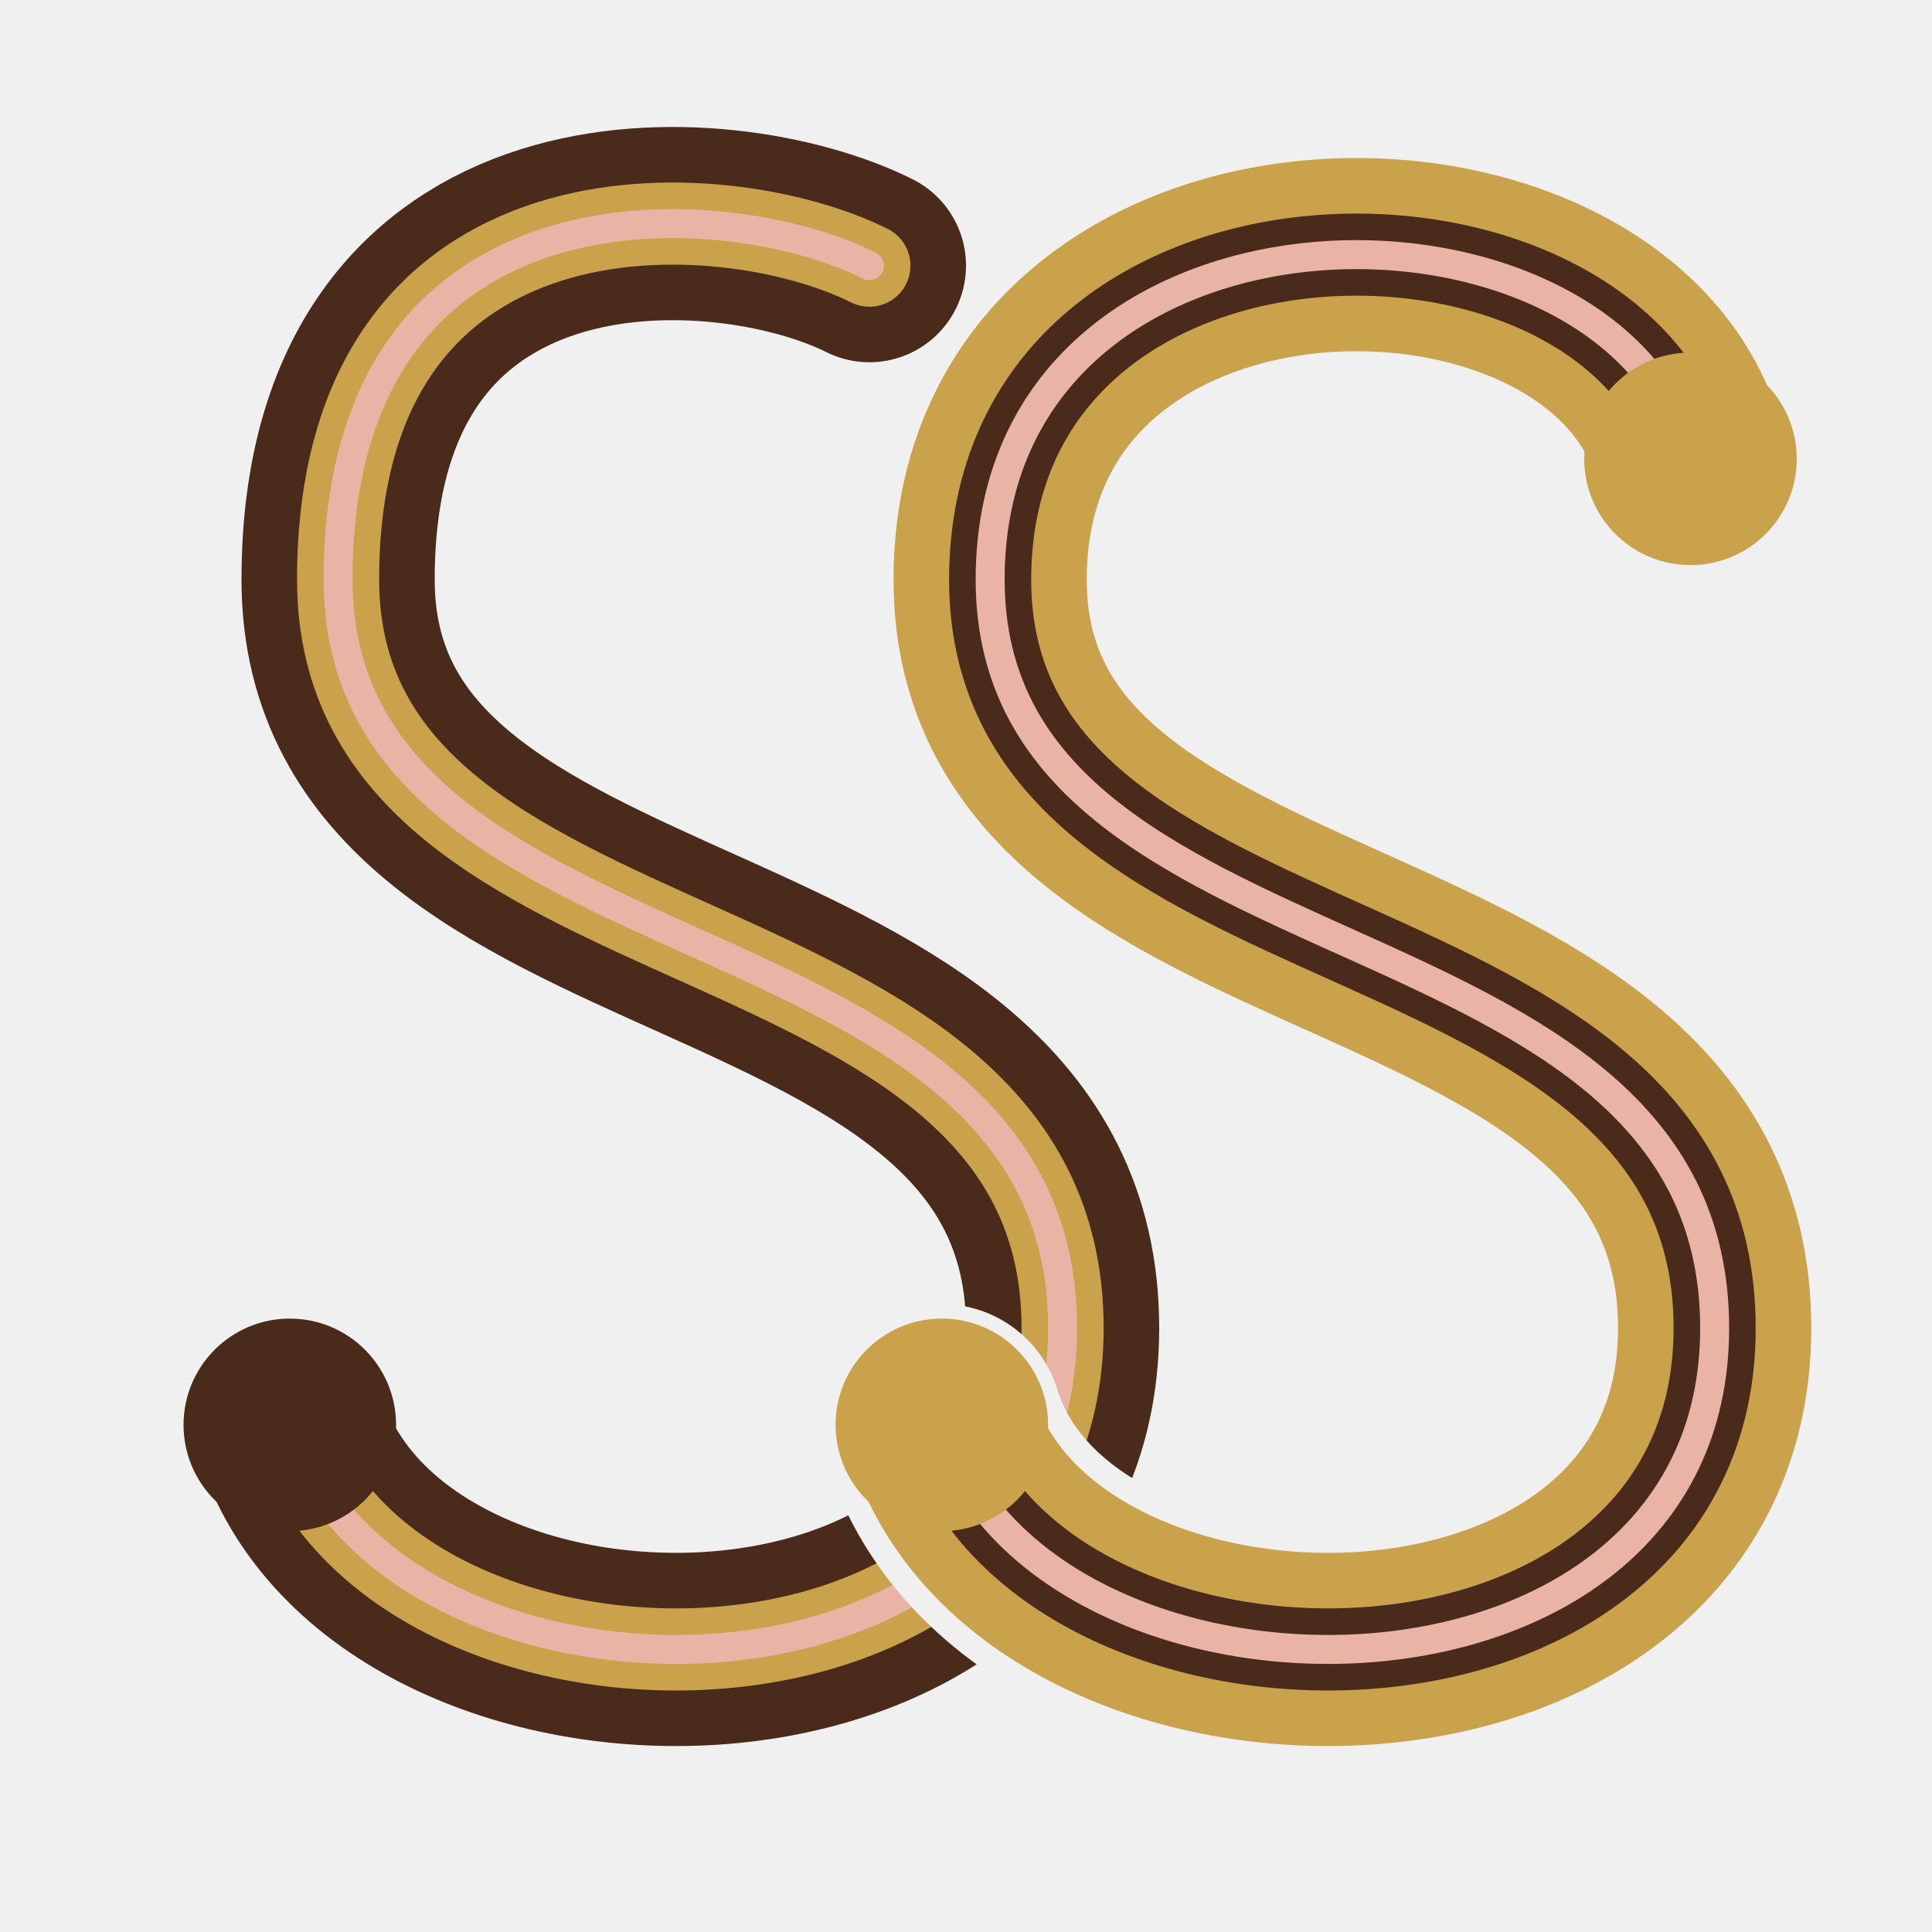
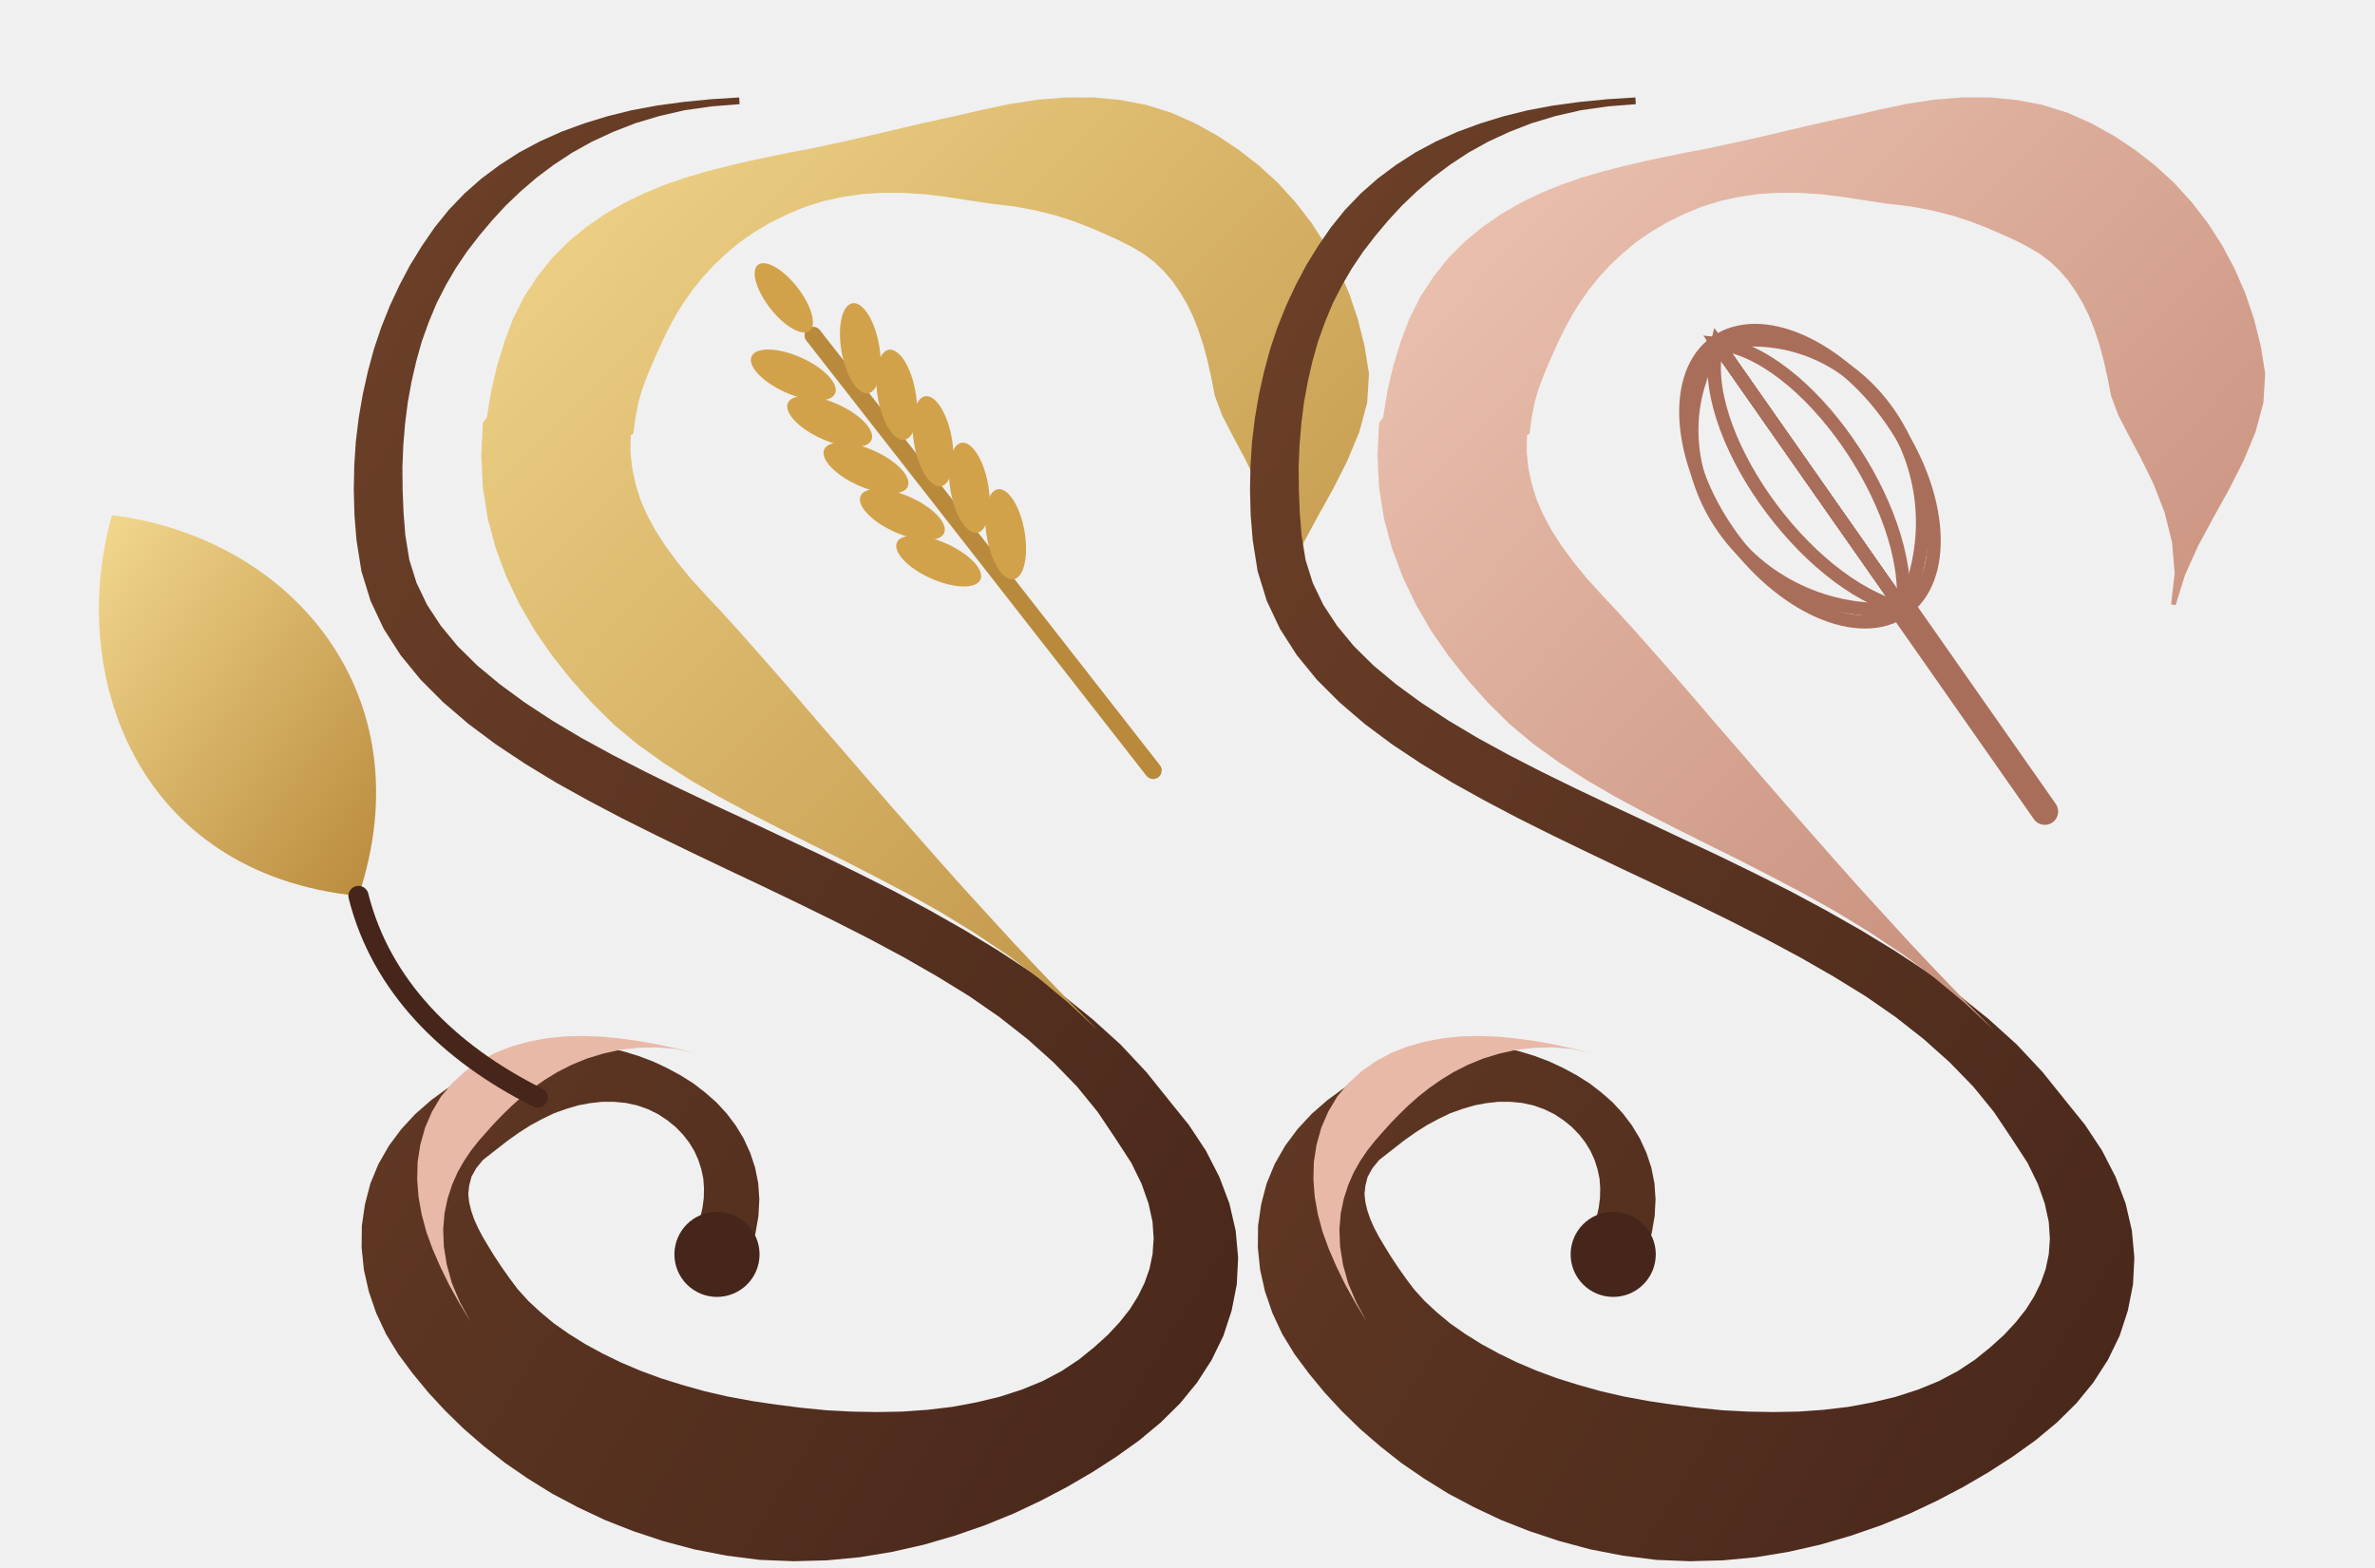
- <svg xmlns="http://www.w3.org/2000/svg" viewBox="0 0 80 80" width="80" height="80" role="img" aria-label="El horno de Sara">
+ <svg xmlns="http://www.w3.org/2000/svg" viewBox="0 0 106 70" width="121.143" height="80" role="img" aria-label="El horno de Sara">
  <defs>
-     <mask id="logo-mask-0" maskUnits="userSpaceOnUse" x="0" y="0" width="80" height="80">
-       <rect width="80" height="80" fill="#fff" />
-       <path fill="none" stroke-linecap="round" stroke-linejoin="round" d="M43 19C40 7 14 7 14 24C14 41 44 37 44 55C44 72 16 72 12 59" stroke="#000" stroke-width="10" transform="translate(27 0)" />
-     </mask>
+     <linearGradient id="logo0-gold" x1="0" y1="0" x2="1" y2="1">
+       <stop offset="0" stop-color="#f2d88e" />
+       <stop offset="1" stop-color="#b98a3c" />
+     </linearGradient>
+     <linearGradient id="logo0-rose" x1="0" y1="0" x2="1" y2="1">
+       <stop offset="0" stop-color="#efc7b6" />
+       <stop offset="1" stop-color="#bf8470" />
+     </linearGradient>
+     <linearGradient id="logo0-cocoa" x1="0" y1="0" x2="1" y2="1">
+       <stop offset="0" stop-color="#6e4128" />
+       <stop offset="1" stop-color="#46261a" />
+     </linearGradient>
  </defs>
-   <g mask="url(#logo-mask-0)">
-     <path fill="none" stroke-linecap="round" stroke-linejoin="round" d="M36 11C30 8 14 7 14 24C14 41 44 37 44 55C44 72 16 72 12 59" stroke="#4a2a1a" stroke-width="8" />
-     <path fill="none" stroke-linecap="round" stroke-linejoin="round" d="M36 11C30 8 14 7 14 24C14 41 44 37 44 55C44 72 16 72 12 59" stroke="#c9a24b" stroke-width="3.4" />
-     <path fill="none" stroke-linecap="round" stroke-linejoin="round" d="M36 11C30 8 14 7 14 24C14 41 44 37 44 55C44 72 16 72 12 59" stroke="#e9b4a6" stroke-width="1.2" />
-     <circle cx="12" cy="59" r="4.4" fill="#4a2a1a" />
-   </g>
-   <g transform="translate(27 0)">
-     <path fill="none" stroke-linecap="round" stroke-linejoin="round" d="M43 19C40 7 14 7 14 24C14 41 44 37 44 55C44 72 16 72 12 59" stroke="#c9a24b" stroke-width="8" />
-     <path fill="none" stroke-linecap="round" stroke-linejoin="round" d="M43 19C40 7 14 7 14 24C14 41 44 37 44 55C44 72 16 72 12 59" stroke="#4a2a1a" stroke-width="3.4" />
-     <path fill="none" stroke-linecap="round" stroke-linejoin="round" d="M43 19C40 7 14 7 14 24C14 41 44 37 44 55C44 72 16 72 12 59" stroke="#e9b4a6" stroke-width="1.2" />
-     <circle cx="43" cy="19" r="4.4" fill="#c9a24b" />
-     <circle cx="12" cy="59" r="4.4" fill="#c9a24b" />
+   <g transform="translate(6 0)">
+     <g transform="translate(7 2)">
+       <path d="M19.99 2.35L18.73 2.43L17.51 2.55L16.33 2.71L15.20 2.92L14.11 3.19L13.07 3.51L12.06 3.88L11.10 4.31L10.18 4.80L9.31 5.36L8.49 5.97L7.73 6.64L7.03 7.37L6.40 8.15L5.83 8.98L5.30 9.84L4.83 10.73L4.40 11.65L4.02 12.60L3.69 13.58L3.42 14.58L3.19 15.61L3.01 16.65L2.88 17.72L2.81 18.80L2.79 19.89L2.82 21.00L2.91 22.11L3.13 23.50L3.54 24.83L4.13 26.08L4.88 27.25L5.77 28.34L6.79 29.36L7.91 30.32L9.13 31.23L10.44 32.10L11.82 32.94L13.26 33.74L14.76 34.53L16.30 35.30L17.87 36.06L19.46 36.82L21.07 37.58L22.67 38.35L24.26 39.13L25.83 39.93L27.36 40.75L28.84 41.60L30.27 42.48L31.61 43.41L32.87 44.40L34.02 45.43L35.07 46.51L35.99 47.64L36.78 48.82L37.49 49.91L37.95 50.85L38.26 51.73L38.44 52.55L38.49 53.30L38.44 54.00L38.30 54.66L38.08 55.28L37.79 55.87L37.42 56.46L36.97 57.03L36.44 57.60L35.83 58.15L35.15 58.70L34.38 59.21L33.53 59.66L32.60 60.04L31.61 60.36L30.57 60.61L29.49 60.81L28.39 60.94L27.27 61.02L26.14 61.04L25.01 61.02L23.88 60.96L22.77 60.85L21.66 60.71L20.58 60.55L19.49 60.35L18.45 60.11L17.45 59.83L16.49 59.53L15.57 59.19L14.70 58.82L13.88 58.42L13.11 58.00L12.39 57.55L11.72 57.08L11.12 56.58L10.58 56.08L10.11 55.56L9.72 55.04L9.37 54.54L9.06 54.07L8.79 53.63L8.54 53.21L8.33 52.81L8.16 52.43L8.03 52.05L7.94 51.68L7.90 51.31L7.94 50.93L8.04 50.54L8.25 50.16L8.55 49.79L8.97 49.46L9.65 48.93L10.17 48.56L10.69 48.23L11.21 47.95L11.73 47.70L12.26 47.51L12.80 47.35L13.33 47.25L13.87 47.19L14.41 47.19L14.93 47.24L15.44 47.35L15.92 47.52L16.37 47.74L16.78 48.01L17.15 48.31L17.48 48.65L17.76 49.01L17.99 49.39L18.17 49.79L18.30 50.20L18.39 50.62L18.42 51.05L18.41 51.49L18.35 51.94L18.24 52.41L18.07 52.90L17.84 53.42L20.16 54.58L20.49 53.82L20.72 53.05L20.85 52.29L20.89 51.54L20.84 50.82L20.70 50.12L20.48 49.46L20.19 48.83L19.84 48.25L19.44 47.72L18.98 47.22L18.48 46.78L17.95 46.37L17.38 46.01L16.77 45.68L16.15 45.39L15.49 45.14L14.80 44.93L14.08 44.76L13.33 44.66L12.55 44.62L11.75 44.64L10.93 44.75L10.10 44.94L9.27 45.22L8.45 45.60L7.65 46.08L7.03 46.54L6.25 47.11L5.54 47.73L4.91 48.41L4.36 49.15L3.89 49.97L3.53 50.84L3.29 51.76L3.15 52.72L3.14 53.70L3.24 54.68L3.46 55.66L3.79 56.62L4.23 57.56L4.78 58.46L5.42 59.32L6.12 60.17L6.88 60.99L7.70 61.79L8.59 62.56L9.54 63.31L10.56 64.01L11.64 64.68L12.79 65.29L14.00 65.86L15.27 66.36L16.60 66.80L17.98 67.17L19.42 67.45L20.92 67.64L22.42 67.70L23.91 67.66L25.38 67.52L26.83 67.28L28.24 66.96L29.61 66.56L30.94 66.10L32.22 65.58L33.45 65.00L34.63 64.38L35.76 63.72L36.83 63.03L37.85 62.30L38.80 61.51L39.67 60.65L40.43 59.72L41.08 58.71L41.60 57.64L41.97 56.51L42.20 55.34L42.26 54.15L42.15 52.94L41.87 51.73L41.42 50.54L40.82 49.37L40.06 48.22L39.22 47.18L38.17 45.87L37.02 44.64L35.76 43.50L34.43 42.43L33.03 41.41L31.57 40.45L30.06 39.53L28.51 38.65L26.93 37.80L25.32 36.99L23.70 36.20L22.08 35.44L20.47 34.68L18.88 33.94L17.32 33.20L15.81 32.46L14.35 31.71L12.96 30.95L11.65 30.17L10.43 29.37L9.31 28.55L8.30 27.71L7.42 26.84L6.67 25.93L6.06 25.00L5.59 24.02L5.27 23.00L5.09 21.89L5.01 20.87L4.97 19.86L4.96 18.86L5.00 17.88L5.08 16.91L5.20 15.96L5.37 15.03L5.58 14.12L5.83 13.23L6.14 12.37L6.49 11.53L6.90 10.73L7.35 9.96L7.85 9.22L8.39 8.52L8.97 7.83L9.58 7.17L10.24 6.54L10.95 5.93L11.71 5.36L12.53 4.82L13.41 4.33L14.36 3.89L15.36 3.50L16.43 3.18L17.56 2.92L18.76 2.75L20.01 2.65Z" fill="url(#logo0-cocoa)" />
+       <path d="M44.10 25.02L44.52 23.67L45.10 22.38L45.78 21.12L46.48 19.86L47.13 18.58L47.67 17.28L48.02 15.97L48.10 14.68L47.90 13.44L47.60 12.24L47.21 11.09L46.73 9.99L46.17 8.94L45.54 7.96L44.83 7.04L44.05 6.18L43.20 5.40L42.30 4.70L41.34 4.06L40.33 3.50L39.27 3.03L38.15 2.68L36.98 2.46L35.79 2.35L34.57 2.35L33.33 2.45L32.08 2.64L30.81 2.91L29.99 3.10L28.99 3.32L28.00 3.54L27.02 3.77L26.05 4.00L25.09 4.22L24.14 4.43L23.20 4.63L22.25 4.81L21.32 5.00L20.38 5.20L19.45 5.42L18.52 5.66L17.59 5.93L16.67 6.25L15.77 6.62L14.88 7.05L14.01 7.55L13.17 8.13L12.38 8.78L11.64 9.52L10.98 10.35L10.39 11.25L9.90 12.23L9.51 13.27L9.18 14.35L8.92 15.47L8.73 16.64L8.55 16.88L8.48 18.33L8.55 19.76L8.77 21.15L9.13 22.49L9.61 23.77L10.20 25.00L10.88 26.17L11.65 27.28L12.50 28.35L13.41 29.37L14.39 30.34L15.47 31.24L16.63 32.07L17.85 32.85L19.13 33.59L20.45 34.30L21.82 35.00L23.22 35.70L24.65 36.41L26.09 37.15L27.55 37.92L29.01 38.74L30.46 39.63L31.90 40.59L33.31 41.63L34.68 42.77L36.00 44.00L36.00 44.00L34.73 42.71L33.50 41.43L32.29 40.15L31.11 38.86L29.95 37.59L28.82 36.32L27.72 35.07L26.64 33.84L25.59 32.63L24.58 31.46L23.59 30.32L22.65 29.22L21.74 28.17L20.87 27.18L20.05 26.25L19.26 25.38L18.51 24.58L17.82 23.82L17.21 23.07L16.69 22.36L16.24 21.66L15.87 20.97L15.58 20.30L15.37 19.62L15.22 18.93L15.14 18.21L15.15 17.43L15.27 17.36L15.36 16.65L15.49 15.98L15.67 15.35L15.89 14.77L16.12 14.22L16.36 13.68L16.61 13.13L16.88 12.59L17.18 12.04L17.53 11.48L17.92 10.93L18.36 10.38L18.86 9.84L19.41 9.32L20.01 8.82L20.67 8.36L21.38 7.94L22.13 7.57L22.92 7.24L23.75 6.98L24.61 6.79L25.49 6.66L26.40 6.61L27.31 6.61L28.24 6.67L29.16 6.78L30.08 6.92L31.19 7.09L32.23 7.21L33.20 7.39L34.09 7.61L34.90 7.87L35.63 8.15L36.30 8.44L36.92 8.72L37.49 9.01L38.02 9.32L38.50 9.68L38.93 10.09L39.31 10.53L39.65 11.02L39.96 11.54L40.24 12.11L40.48 12.72L40.70 13.38L40.89 14.09L41.06 14.85L41.22 15.67L41.54 16.53L42.02 17.46L42.57 18.49L43.13 19.64L43.61 20.88L43.94 22.20L44.06 23.58L43.90 24.98Z" fill="url(#logo0-gold)" />
+       <path d="M8.00 57.00L7.53 56.14L7.17 55.29L6.94 54.46L6.81 53.65L6.78 52.88L6.84 52.16L6.98 51.50L7.18 50.89L7.42 50.34L7.71 49.83L8.02 49.37L8.36 48.94L8.71 48.54L9.07 48.14L9.45 47.75L9.86 47.35L10.30 46.96L10.78 46.58L11.31 46.21L11.88 45.86L12.51 45.54L13.19 45.26L13.91 45.04L14.67 44.87L15.47 44.78L16.30 44.76L17.14 44.83L18.00 45.00L18.00 45.00L17.15 44.80L16.31 44.62L15.48 44.47L14.66 44.36L13.84 44.28L13.02 44.25L12.21 44.27L11.40 44.35L10.61 44.50L9.85 44.71L9.11 45.00L8.41 45.37L7.76 45.83L7.18 46.36L6.68 46.96L6.28 47.63L5.97 48.35L5.76 49.10L5.64 49.87L5.62 50.66L5.68 51.44L5.82 52.22L6.03 53.00L6.31 53.77L6.65 54.55L7.04 55.35L7.49 56.16L8.00 57.00Z" fill="#e9b9a8" />
+       <circle cx="19" cy="54" r="1.9" fill="#46261a" />
+       <g transform="translate(28 19) rotate(-38) scale(.85)">
+         <path d="M0 20L0 -9" stroke="#b98a3c" stroke-width="0.9" stroke-linecap="round" fill="none" />
+         <ellipse cx="-2.1" cy="-8" rx="1" ry="2.4" fill="#d2a24a" transform="rotate(-28 -2.1 -8)" />
+         <ellipse cx="2.1" cy="-6.8" rx="1" ry="2.4" fill="#d2a24a" transform="rotate(28 2.1 -8)" />
+         <ellipse cx="-2.1" cy="-4.9" rx="1" ry="2.4" fill="#d2a24a" transform="rotate(-28 -2.1 -4.9)" />
+         <ellipse cx="2.1" cy="-3.7" rx="1" ry="2.4" fill="#d2a24a" transform="rotate(28 2.1 -4.9)" />
+         <ellipse cx="-2.1" cy="-1.8" rx="1" ry="2.4" fill="#d2a24a" transform="rotate(-28 -2.1 -1.8)" />
+         <ellipse cx="2.1" cy="-0.6" rx="1" ry="2.4" fill="#d2a24a" transform="rotate(28 2.1 -1.8)" />
+         <ellipse cx="-2.1" cy="1.3" rx="1" ry="2.4" fill="#d2a24a" transform="rotate(-28 -2.1 1.3)" />
+         <ellipse cx="2.1" cy="2.5" rx="1" ry="2.4" fill="#d2a24a" transform="rotate(28 2.1 1.3)" />
+         <ellipse cx="-2.1" cy="4.4" rx="1" ry="2.4" fill="#d2a24a" transform="rotate(-28 -2.1 4.4)" />
+         <ellipse cx="2.1" cy="5.6" rx="1" ry="2.4" fill="#d2a24a" transform="rotate(28 2.1 4.4)" />
+         <ellipse cx="0" cy="-11.5" rx="0.9" ry="2.2" fill="#d2a24a" />
+       </g>
+       <path d="M3 38C-7 37 -10 28 -8 21C0 22 6 29 3 38Z" fill="url(#logo0-gold)" />
+       <path d="M3 38C4 42 7 45 11 47" stroke="#46261a" stroke-width="0.9" fill="none" stroke-linecap="round" />
+     </g>
+     <g transform="translate(47 2)">
+       <path d="M19.99 2.35L18.73 2.43L17.51 2.55L16.33 2.71L15.20 2.92L14.11 3.19L13.07 3.51L12.06 3.88L11.10 4.31L10.18 4.80L9.31 5.36L8.49 5.97L7.73 6.64L7.03 7.37L6.40 8.15L5.83 8.98L5.30 9.84L4.83 10.73L4.40 11.65L4.02 12.60L3.69 13.58L3.42 14.58L3.19 15.61L3.01 16.65L2.88 17.72L2.81 18.80L2.79 19.89L2.82 21.00L2.91 22.11L3.13 23.50L3.54 24.83L4.13 26.08L4.88 27.25L5.77 28.34L6.79 29.36L7.91 30.32L9.13 31.23L10.44 32.10L11.82 32.94L13.26 33.74L14.76 34.53L16.30 35.30L17.87 36.06L19.46 36.82L21.07 37.58L22.67 38.35L24.26 39.13L25.83 39.93L27.36 40.75L28.84 41.60L30.27 42.48L31.61 43.41L32.87 44.40L34.02 45.43L35.07 46.51L35.99 47.64L36.78 48.82L37.49 49.91L37.95 50.85L38.26 51.73L38.44 52.55L38.49 53.30L38.44 54.00L38.30 54.66L38.08 55.28L37.79 55.87L37.42 56.46L36.97 57.03L36.44 57.60L35.83 58.15L35.15 58.70L34.38 59.21L33.53 59.66L32.60 60.04L31.61 60.36L30.57 60.61L29.49 60.81L28.39 60.94L27.27 61.02L26.14 61.04L25.01 61.02L23.88 60.96L22.77 60.85L21.66 60.71L20.58 60.55L19.49 60.35L18.45 60.11L17.45 59.83L16.49 59.53L15.57 59.19L14.70 58.82L13.88 58.42L13.11 58.00L12.39 57.55L11.72 57.08L11.12 56.58L10.58 56.08L10.11 55.56L9.72 55.04L9.37 54.54L9.06 54.07L8.79 53.63L8.54 53.21L8.33 52.81L8.16 52.43L8.03 52.05L7.94 51.68L7.90 51.31L7.94 50.93L8.04 50.54L8.25 50.16L8.55 49.79L8.97 49.46L9.65 48.93L10.17 48.56L10.69 48.23L11.21 47.95L11.73 47.70L12.26 47.51L12.80 47.35L13.33 47.25L13.87 47.19L14.41 47.19L14.93 47.24L15.44 47.35L15.92 47.52L16.37 47.74L16.78 48.01L17.15 48.31L17.48 48.65L17.76 49.01L17.99 49.39L18.17 49.79L18.30 50.20L18.39 50.62L18.42 51.05L18.41 51.49L18.35 51.94L18.24 52.41L18.07 52.90L17.84 53.42L20.16 54.58L20.49 53.82L20.72 53.05L20.85 52.29L20.89 51.54L20.84 50.82L20.70 50.12L20.48 49.46L20.19 48.83L19.84 48.25L19.44 47.72L18.98 47.22L18.48 46.78L17.95 46.37L17.38 46.01L16.77 45.68L16.15 45.39L15.49 45.14L14.80 44.93L14.08 44.76L13.33 44.66L12.55 44.62L11.75 44.64L10.93 44.75L10.10 44.94L9.27 45.22L8.45 45.60L7.65 46.08L7.03 46.54L6.25 47.11L5.54 47.73L4.91 48.41L4.36 49.15L3.89 49.97L3.53 50.84L3.29 51.76L3.15 52.72L3.14 53.70L3.24 54.68L3.46 55.66L3.79 56.62L4.23 57.56L4.78 58.46L5.42 59.32L6.12 60.17L6.88 60.99L7.70 61.79L8.59 62.56L9.54 63.31L10.56 64.01L11.64 64.68L12.79 65.29L14.00 65.86L15.27 66.36L16.60 66.80L17.98 67.17L19.42 67.45L20.92 67.64L22.42 67.70L23.91 67.66L25.38 67.52L26.83 67.28L28.24 66.96L29.61 66.56L30.94 66.10L32.22 65.58L33.45 65.00L34.63 64.38L35.76 63.72L36.83 63.03L37.85 62.30L38.80 61.51L39.67 60.65L40.43 59.72L41.08 58.71L41.60 57.64L41.97 56.51L42.20 55.34L42.26 54.15L42.15 52.94L41.87 51.73L41.42 50.54L40.82 49.37L40.06 48.22L39.22 47.18L38.17 45.87L37.02 44.64L35.76 43.50L34.43 42.43L33.03 41.41L31.57 40.45L30.06 39.53L28.51 38.65L26.93 37.80L25.32 36.99L23.70 36.20L22.08 35.44L20.47 34.68L18.88 33.94L17.32 33.20L15.81 32.46L14.35 31.71L12.96 30.95L11.65 30.17L10.43 29.37L9.31 28.55L8.30 27.71L7.42 26.84L6.67 25.93L6.06 25.00L5.59 24.02L5.27 23.00L5.09 21.89L5.01 20.87L4.97 19.86L4.96 18.86L5.00 17.88L5.08 16.91L5.20 15.96L5.37 15.03L5.58 14.12L5.83 13.23L6.14 12.37L6.49 11.53L6.90 10.73L7.35 9.96L7.85 9.22L8.39 8.52L8.97 7.83L9.58 7.17L10.24 6.54L10.95 5.93L11.71 5.36L12.53 4.82L13.41 4.33L14.36 3.89L15.36 3.50L16.43 3.18L17.56 2.92L18.76 2.75L20.01 2.65Z" fill="url(#logo0-cocoa)" />
+       <path d="M44.10 25.02L44.52 23.67L45.10 22.38L45.78 21.12L46.48 19.86L47.13 18.58L47.67 17.28L48.02 15.97L48.10 14.68L47.90 13.44L47.60 12.24L47.21 11.09L46.73 9.99L46.17 8.94L45.54 7.96L44.83 7.04L44.05 6.18L43.20 5.40L42.30 4.70L41.34 4.06L40.33 3.50L39.27 3.03L38.15 2.68L36.98 2.46L35.79 2.35L34.57 2.35L33.33 2.45L32.08 2.64L30.81 2.91L29.99 3.10L28.99 3.32L28.00 3.54L27.02 3.77L26.05 4.00L25.09 4.22L24.14 4.43L23.20 4.63L22.25 4.81L21.32 5.00L20.38 5.20L19.45 5.42L18.52 5.66L17.59 5.93L16.67 6.25L15.77 6.62L14.88 7.05L14.01 7.55L13.17 8.13L12.38 8.78L11.64 9.52L10.98 10.35L10.39 11.25L9.90 12.23L9.51 13.27L9.18 14.35L8.92 15.47L8.73 16.64L8.55 16.88L8.48 18.33L8.55 19.76L8.77 21.15L9.13 22.49L9.61 23.77L10.20 25.00L10.88 26.17L11.65 27.28L12.50 28.35L13.41 29.37L14.39 30.34L15.47 31.24L16.63 32.07L17.85 32.85L19.13 33.59L20.45 34.30L21.82 35.00L23.22 35.70L24.65 36.41L26.09 37.15L27.55 37.92L29.01 38.74L30.46 39.63L31.90 40.59L33.31 41.63L34.68 42.77L36.00 44.00L36.00 44.00L34.73 42.71L33.50 41.43L32.29 40.15L31.11 38.86L29.95 37.59L28.82 36.32L27.72 35.07L26.64 33.84L25.59 32.63L24.58 31.46L23.59 30.32L22.65 29.22L21.74 28.17L20.87 27.18L20.05 26.25L19.26 25.38L18.51 24.58L17.82 23.82L17.21 23.07L16.69 22.36L16.24 21.66L15.87 20.97L15.58 20.30L15.37 19.62L15.22 18.93L15.14 18.21L15.15 17.43L15.27 17.36L15.36 16.65L15.49 15.98L15.67 15.35L15.89 14.77L16.12 14.22L16.36 13.68L16.61 13.13L16.88 12.59L17.18 12.04L17.53 11.48L17.92 10.93L18.36 10.38L18.86 9.84L19.41 9.32L20.01 8.82L20.67 8.36L21.38 7.94L22.13 7.57L22.92 7.24L23.75 6.98L24.61 6.79L25.49 6.66L26.40 6.61L27.31 6.61L28.24 6.67L29.16 6.78L30.08 6.92L31.19 7.09L32.23 7.21L33.20 7.39L34.09 7.61L34.90 7.87L35.63 8.15L36.30 8.44L36.92 8.72L37.49 9.01L38.02 9.32L38.50 9.68L38.93 10.09L39.31 10.53L39.65 11.02L39.96 11.54L40.24 12.11L40.48 12.72L40.70 13.38L40.89 14.09L41.06 14.85L41.22 15.67L41.54 16.53L42.02 17.46L42.57 18.49L43.13 19.64L43.61 20.88L43.94 22.20L44.06 23.58L43.90 24.98Z" fill="url(#logo0-rose)" />
+       <path d="M8.00 57.00L7.53 56.14L7.17 55.29L6.94 54.46L6.81 53.65L6.78 52.88L6.84 52.16L6.98 51.50L7.18 50.89L7.42 50.34L7.71 49.83L8.02 49.37L8.36 48.94L8.71 48.54L9.07 48.14L9.45 47.75L9.86 47.35L10.30 46.96L10.78 46.58L11.31 46.21L11.88 45.86L12.51 45.54L13.19 45.26L13.91 45.04L14.67 44.87L15.47 44.78L16.30 44.76L17.14 44.83L18.00 45.00L18.00 45.00L17.15 44.80L16.31 44.62L15.48 44.47L14.66 44.36L13.84 44.28L13.02 44.25L12.21 44.27L11.40 44.35L10.61 44.50L9.85 44.71L9.11 45.00L8.41 45.37L7.76 45.83L7.18 46.36L6.68 46.96L6.28 47.63L5.97 48.35L5.76 49.10L5.64 49.87L5.62 50.66L5.68 51.44L5.82 52.22L6.03 53.00L6.31 53.77L6.65 54.55L7.04 55.35L7.49 56.16L8.00 57.00Z" fill="#e9b9a8" />
+       <circle cx="19" cy="54" r="1.9" fill="#46261a" />
+       <g transform="translate(29 21) rotate(-35) scale(.85)" fill="none" stroke="#a96e5a" stroke-linecap="round">
+         <path d="M0 6L0 19" stroke-width="1.4" />
+         <path d="M0 6C-7.04 2 -7.04 -8 0 -11C0 -8 0 2 0 6" stroke-width="0.7" transform="scale(1)" />
+         <path d="M0 6C-3.52 2 -3.52 -8 0 -11C0 -8 0 2 0 6" stroke-width="0.7" transform="scale(1)" />
+         <path d="M0 6C0 2 0 -8 0 -11C0 -8 0 2 0 6" stroke-width="0.7" transform="scale(1)" />
+         <path d="M0 6C3.52 2 3.52 -8 0 -11C0 -8 0 2 0 6" stroke-width="0.7" transform="scale(1)" />
+         <path d="M0 6C7.04 2 7.04 -8 0 -11C0 -8 0 2 0 6" stroke-width="0.7" transform="scale(1)" />
+         <ellipse cx="0" cy="-2.5" rx="5.2" ry="8.6" stroke-width="0.7" />
+       </g>
+     </g>
  </g>
</svg>
